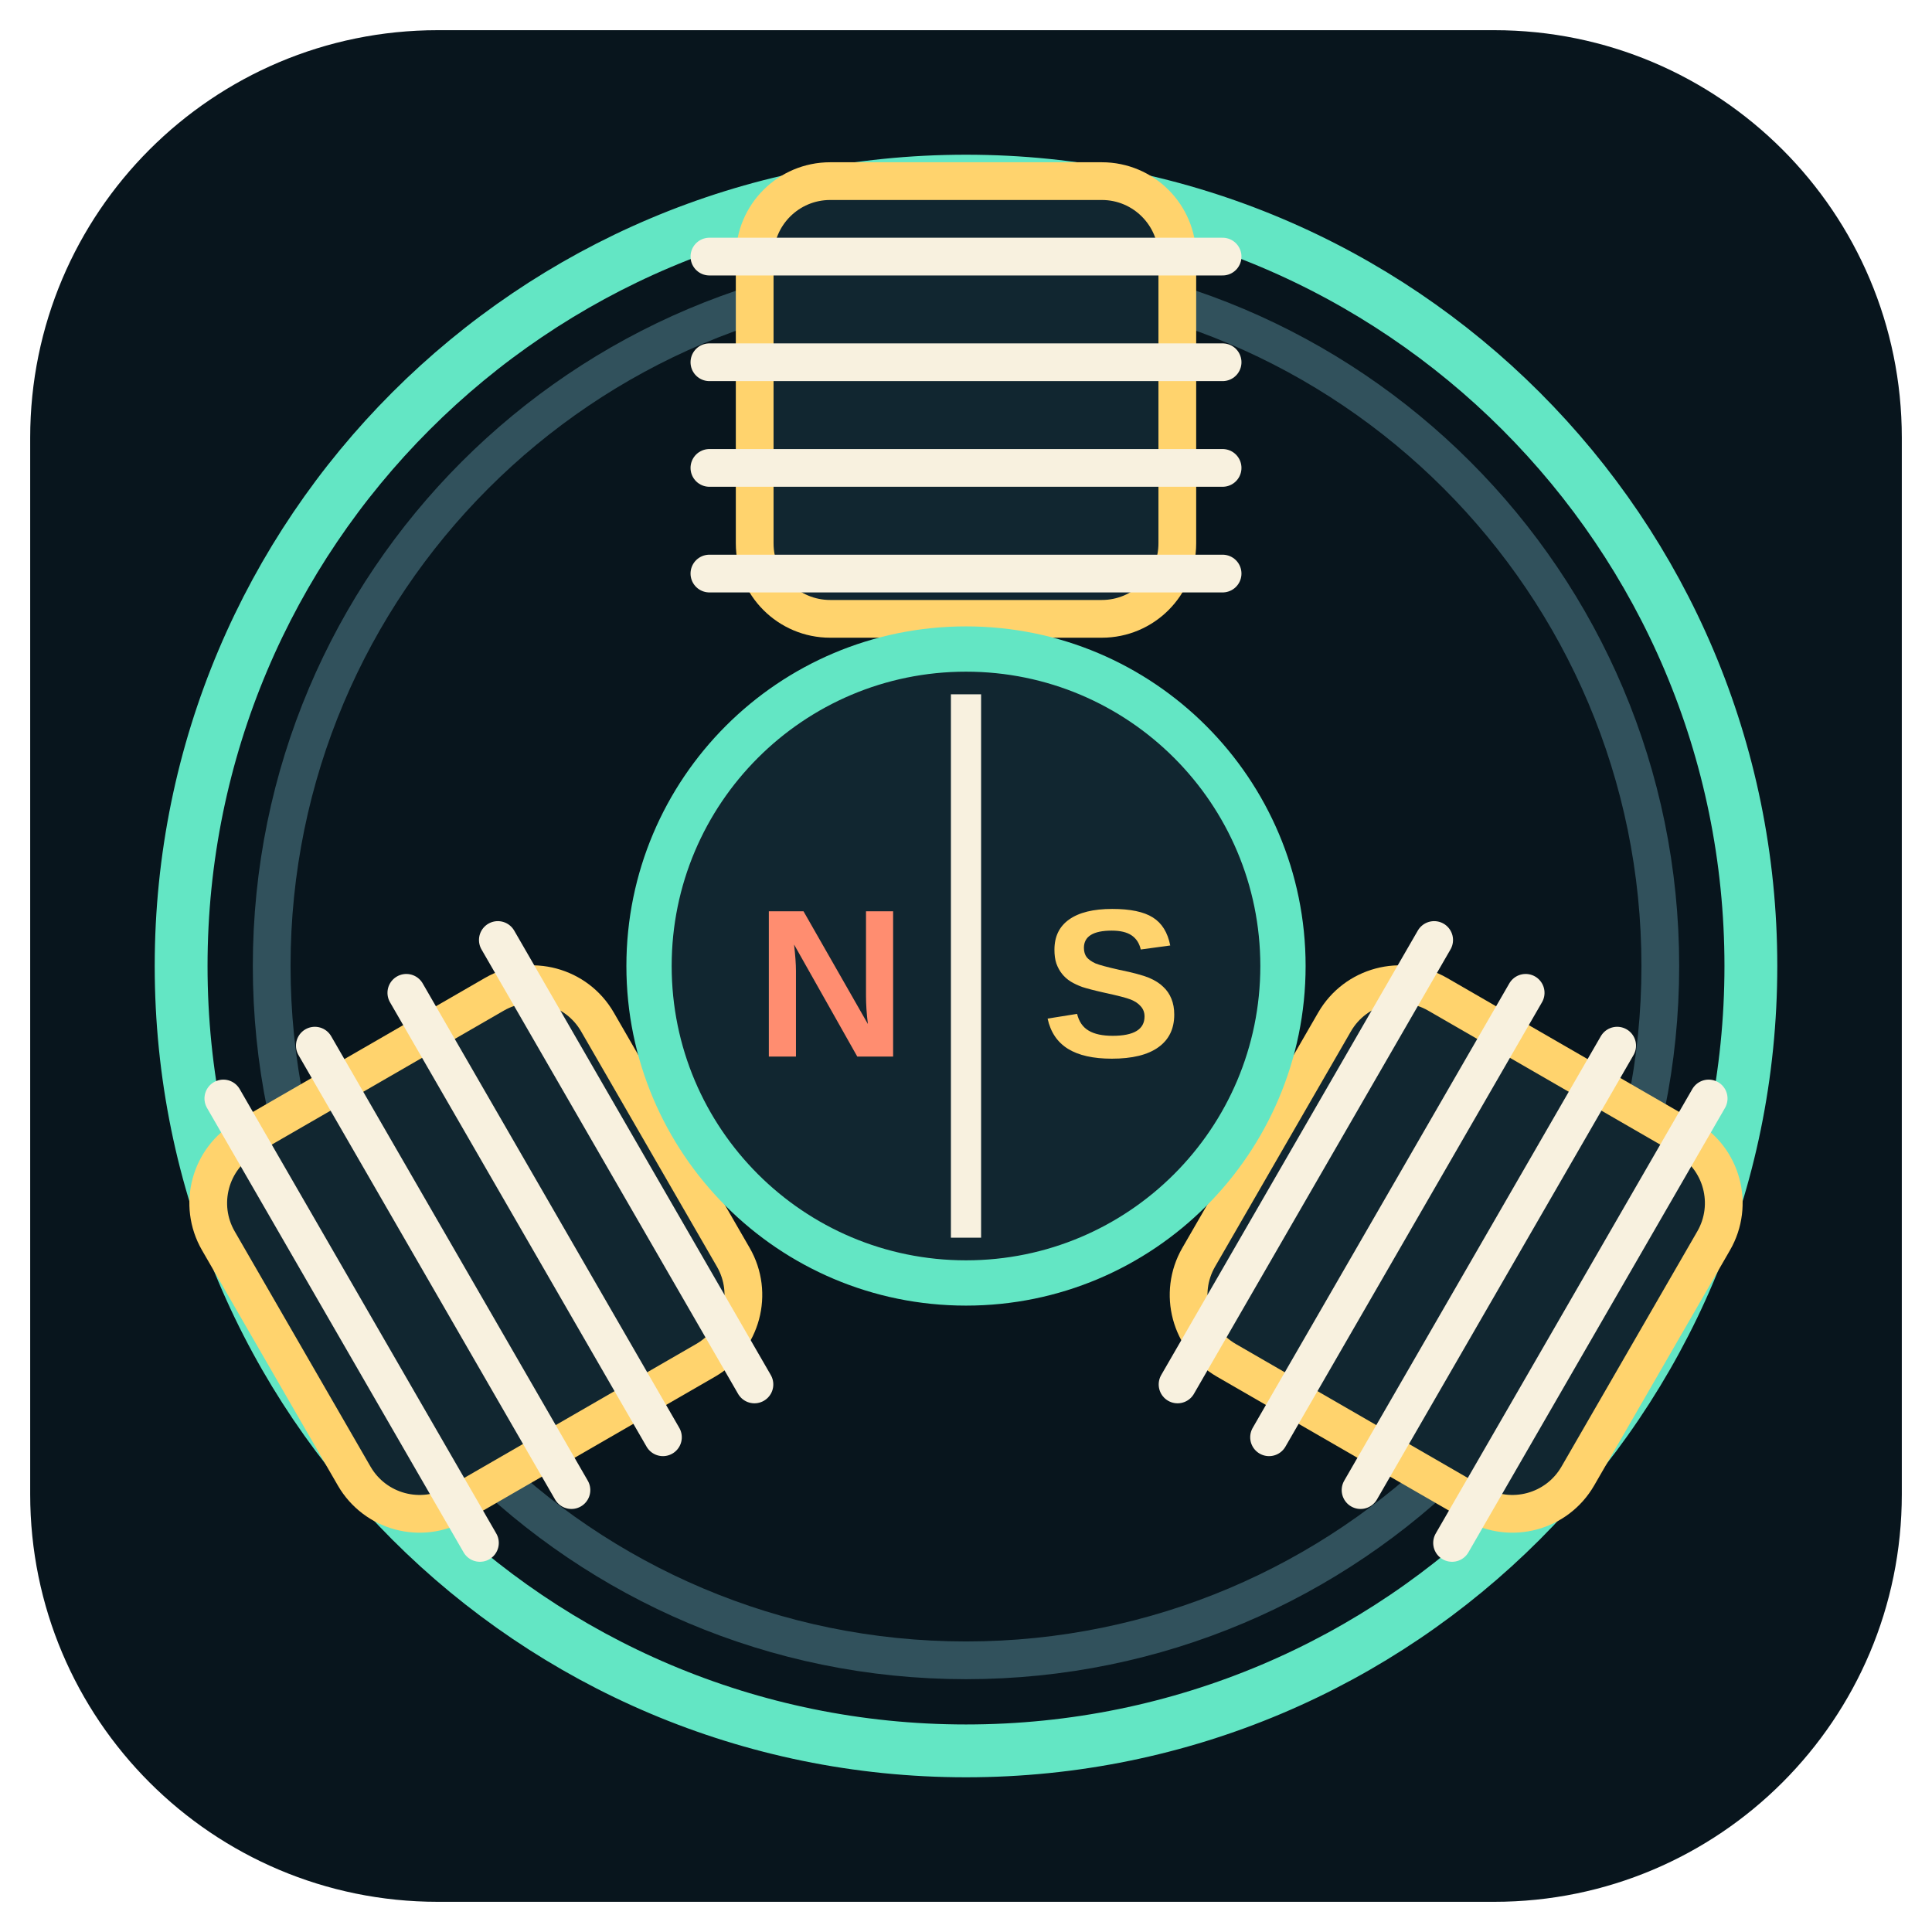
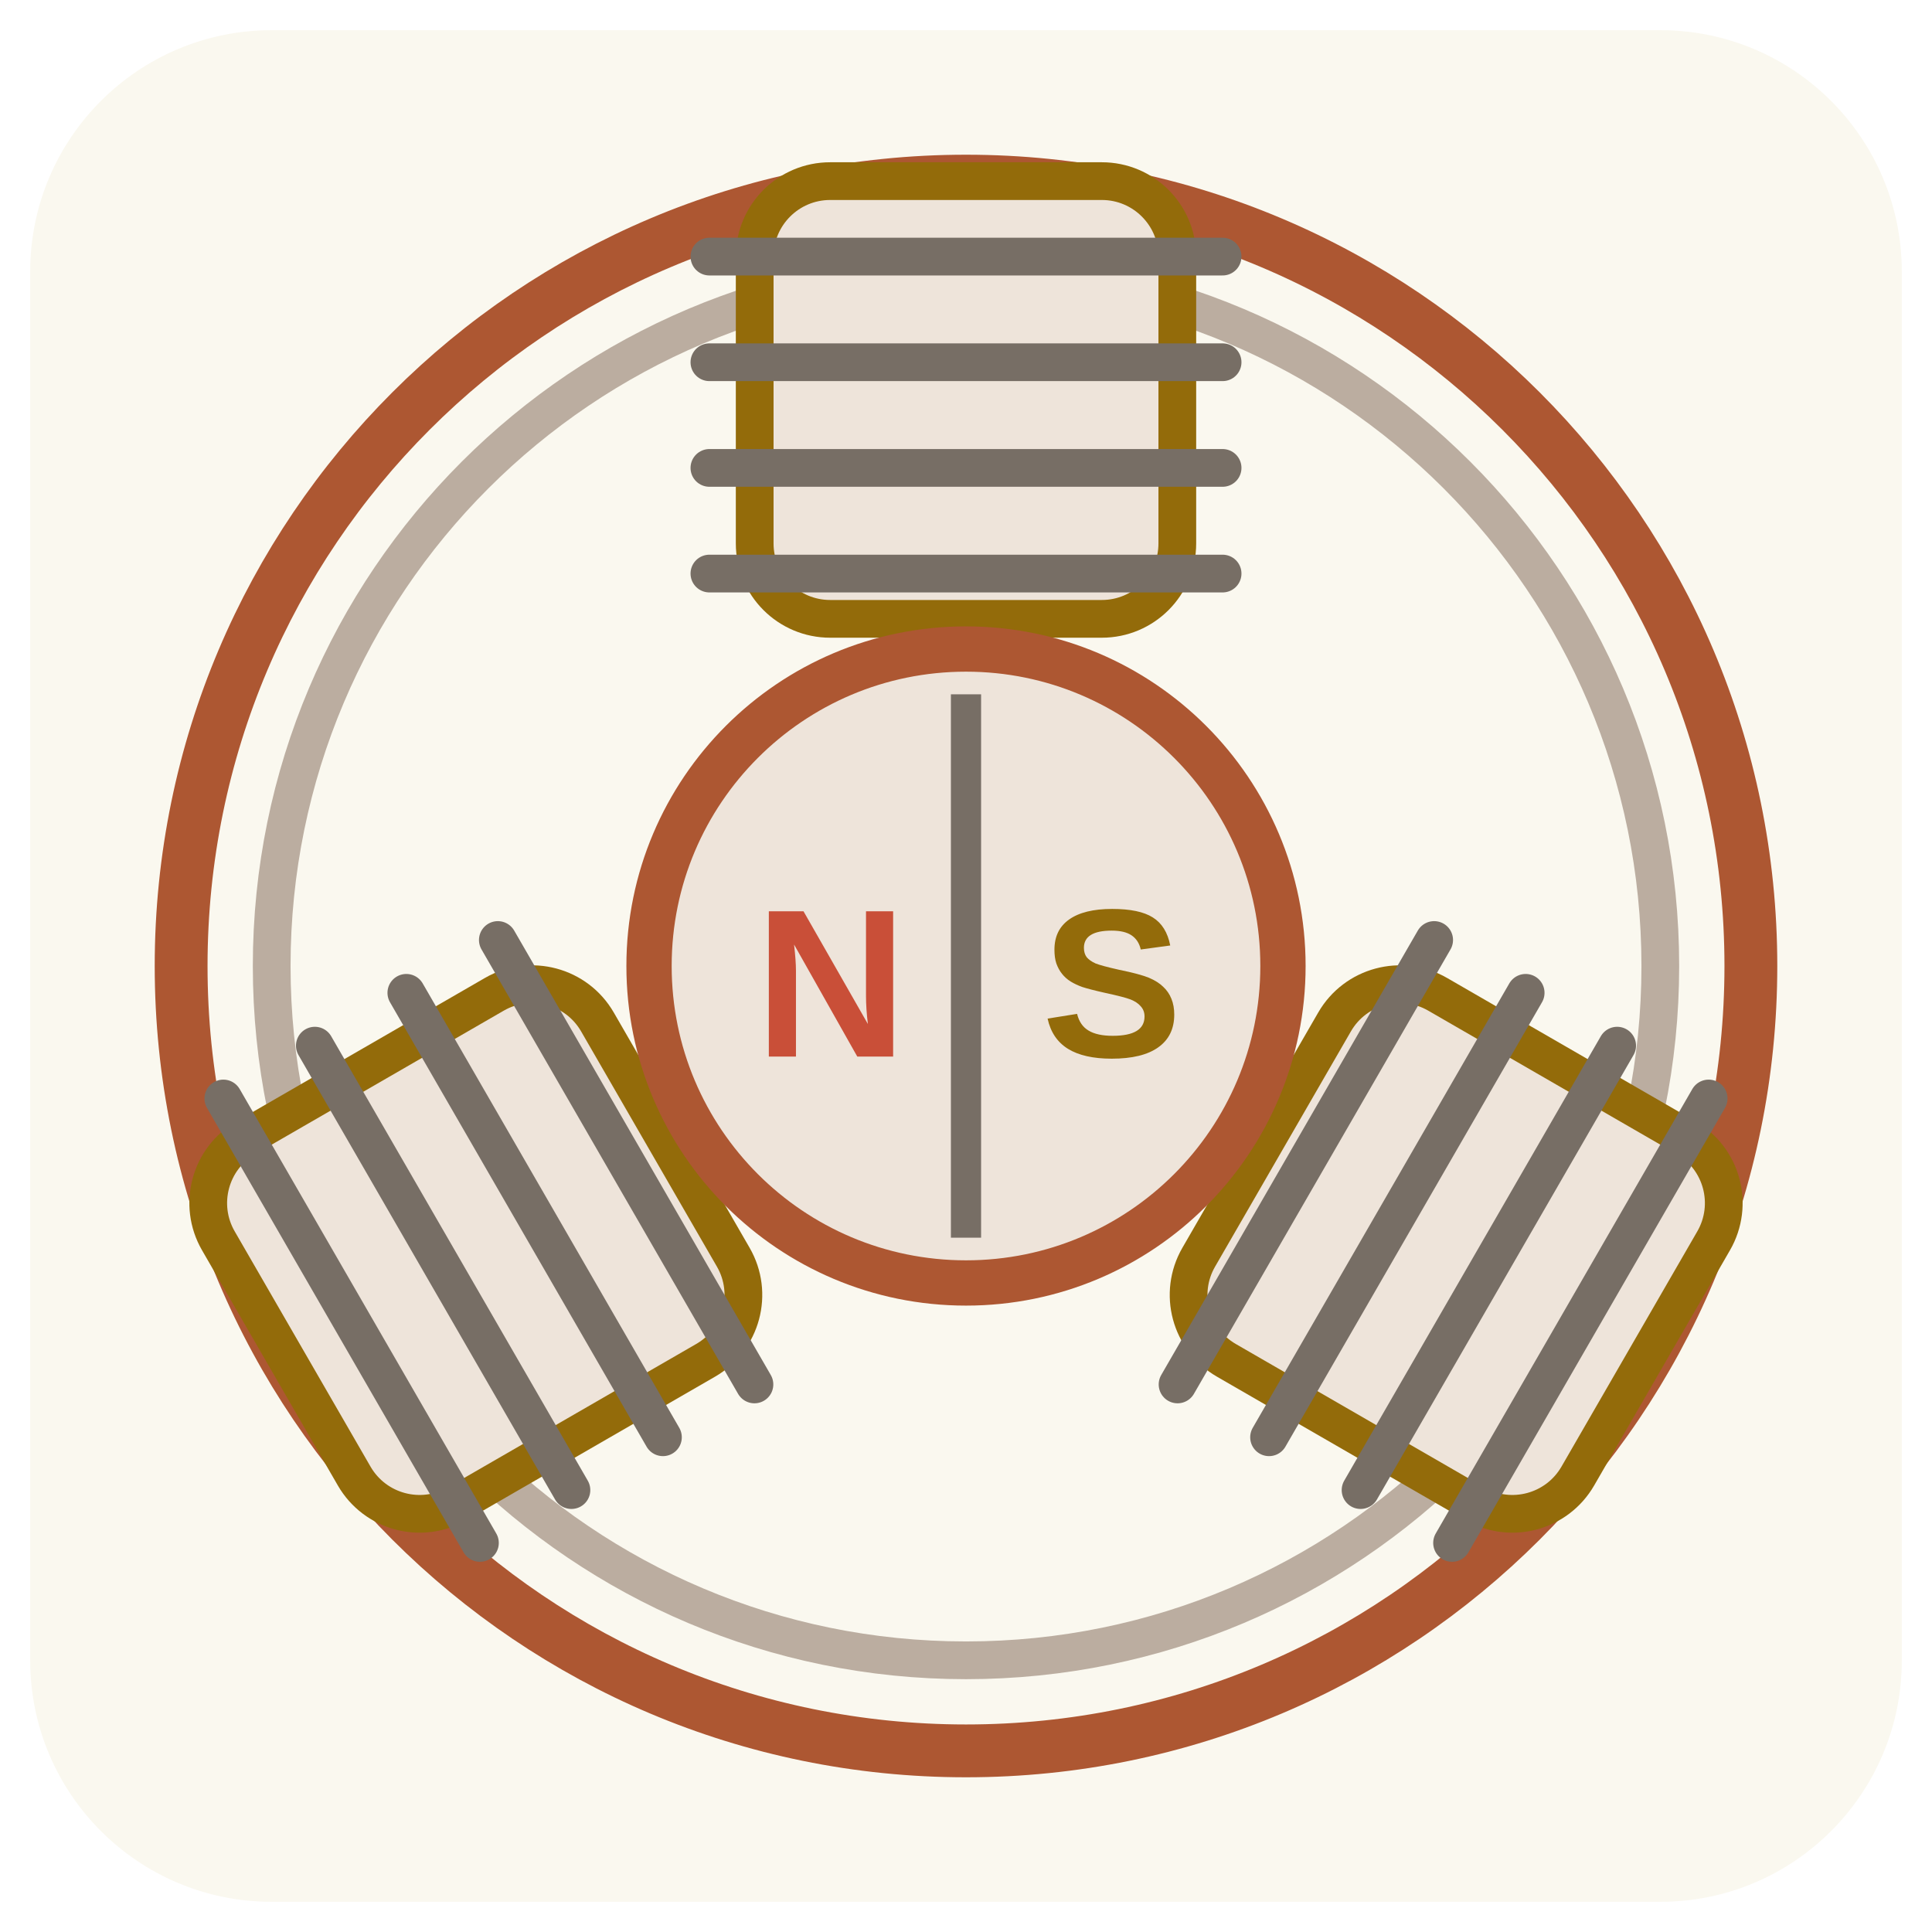
<svg xmlns="http://www.w3.org/2000/svg" viewBox="0 0 128 128">
-   <rect x="2" y="2" width="124" height="124" rx="27" fill="#08151d" />
-   <circle cx="64" cy="64" r="52" fill="none" stroke="#63e6c4" stroke-width="3.5" />
-   <circle cx="64" cy="64" r="46" fill="none" stroke="#31515c" stroke-width="2.5" />
+   <rect x="2" y="2" width="124" height="124" rx="16" fill="#faf8ef" />
+   <circle cx="64" cy="64" r="52" fill="none" stroke="#ad5732" stroke-width="3.5" />
+   <circle cx="64" cy="64" r="46" fill="none" stroke="#bbada0" stroke-width="2.5" />
  <defs>
    <g id="coil">
-       <rect x="50" y="12" width="28" height="29" rx="5" fill="#112630" stroke="#ffd36d" stroke-width="2.5" />
-       <path d="M47 17h34M47 24h34M47 31h34M47 38h34" fill="none" stroke="#f8f1df" stroke-width="2.5" stroke-linecap="round" />
+       <rect x="50" y="12" width="28" height="29" rx="5" fill="#eee4da" stroke="#936b0a" stroke-width="2.5" />
+       <path d="M47 17h34M47 24h34M47 31h34M47 38h34" fill="none" stroke="#776e65" stroke-width="2.5" stroke-linecap="round" />
    </g>
  </defs>
  <use href="#coil" />
  <use href="#coil" transform="rotate(120 64 64)" />
  <use href="#coil" transform="rotate(240 64 64)" />
-   <circle cx="64" cy="64" r="21" fill="#112630" stroke="#63e6c4" stroke-width="3" />
-   <path d="M64 46v36" stroke="#f8f1df" stroke-width="2" />
-   <text x="50" y="70" fill="#ff8d70" font-family="Arial,sans-serif" font-size="14" font-weight="bold">N</text>
-   <text x="69" y="70" fill="#ffd36d" font-family="Arial,sans-serif" font-size="14" font-weight="bold">S</text>
+   <circle cx="64" cy="64" r="21" fill="#eee4da" stroke="#ad5732" stroke-width="3" />
+   <path d="M64 46v36" stroke="#776e65" stroke-width="2" />
+   <text x="50" y="70" fill="#c94f38" font-family="Arial,sans-serif" font-size="14" font-weight="bold">N</text>
+   <text x="69" y="70" fill="#936b0a" font-family="Arial,sans-serif" font-size="14" font-weight="bold">S</text>
</svg>
